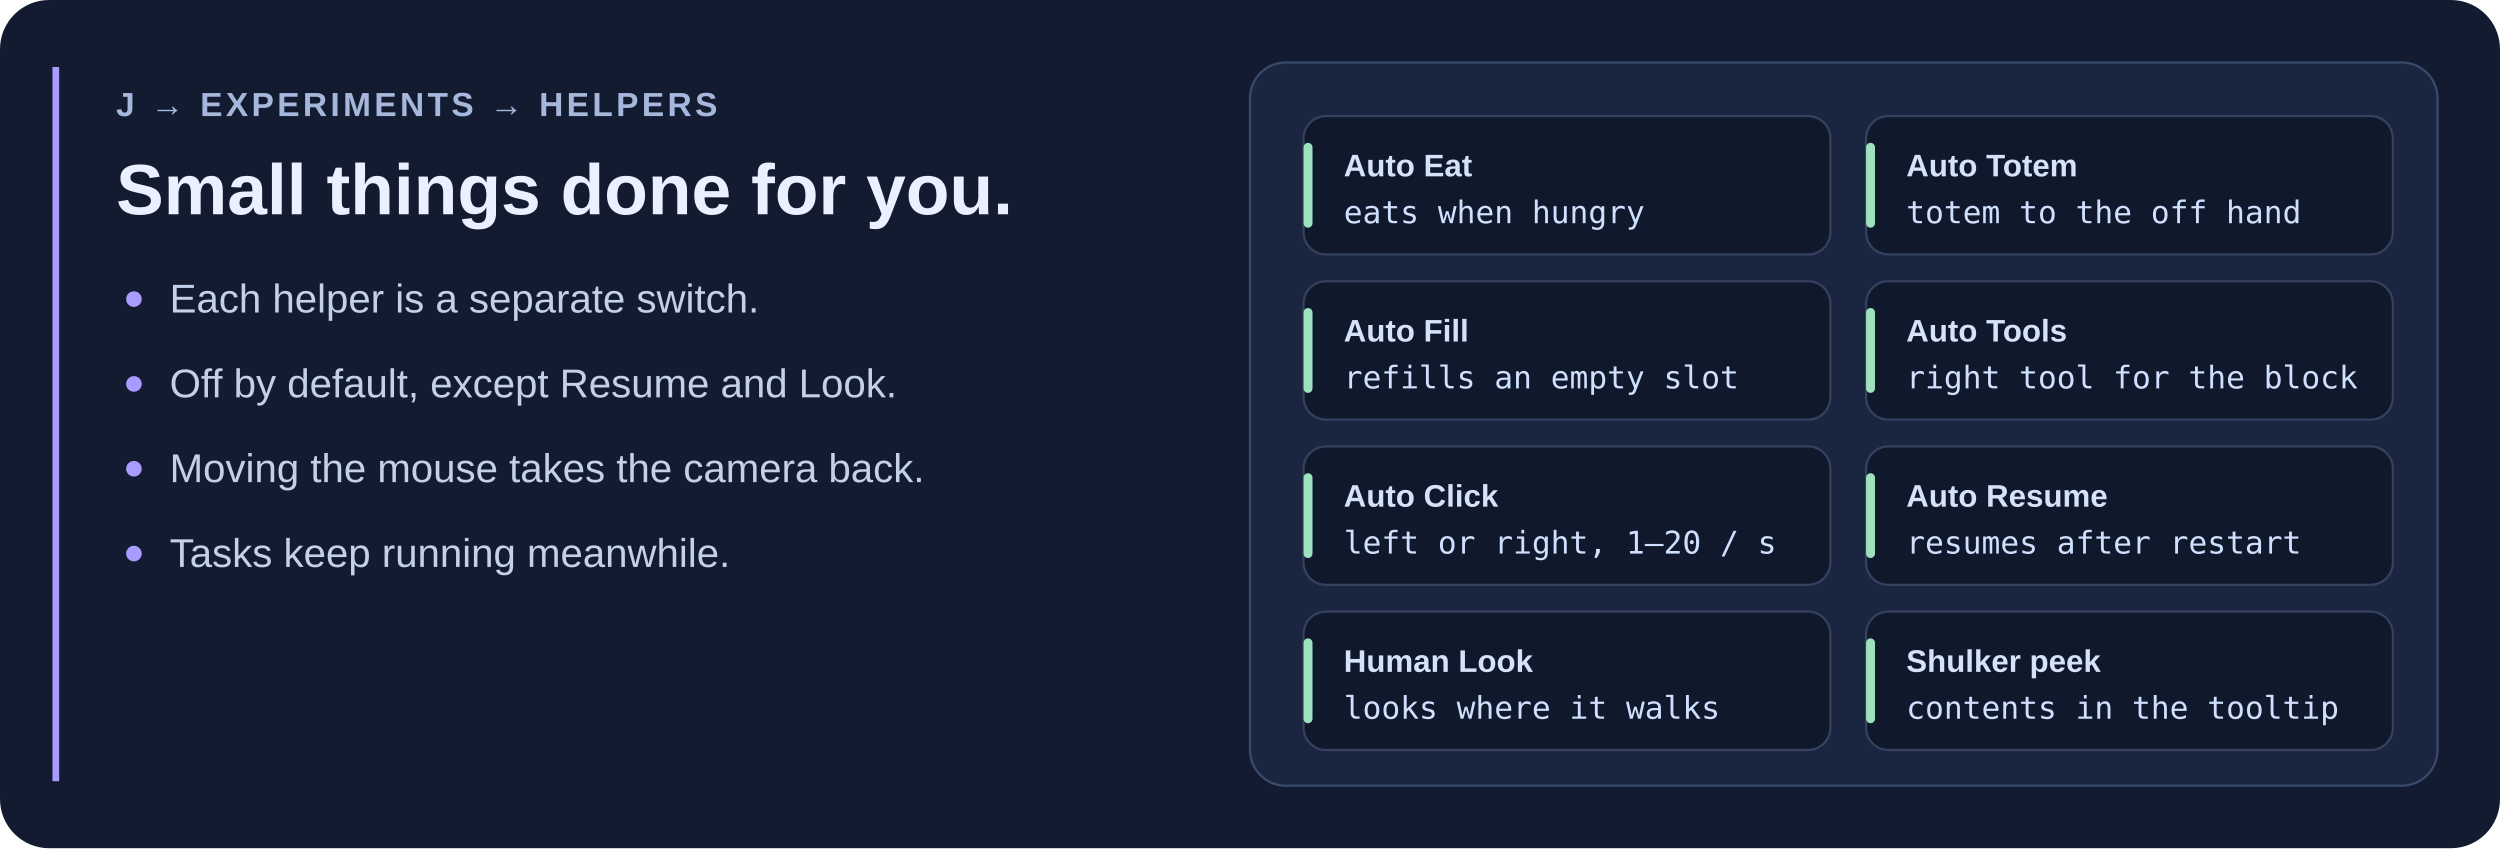
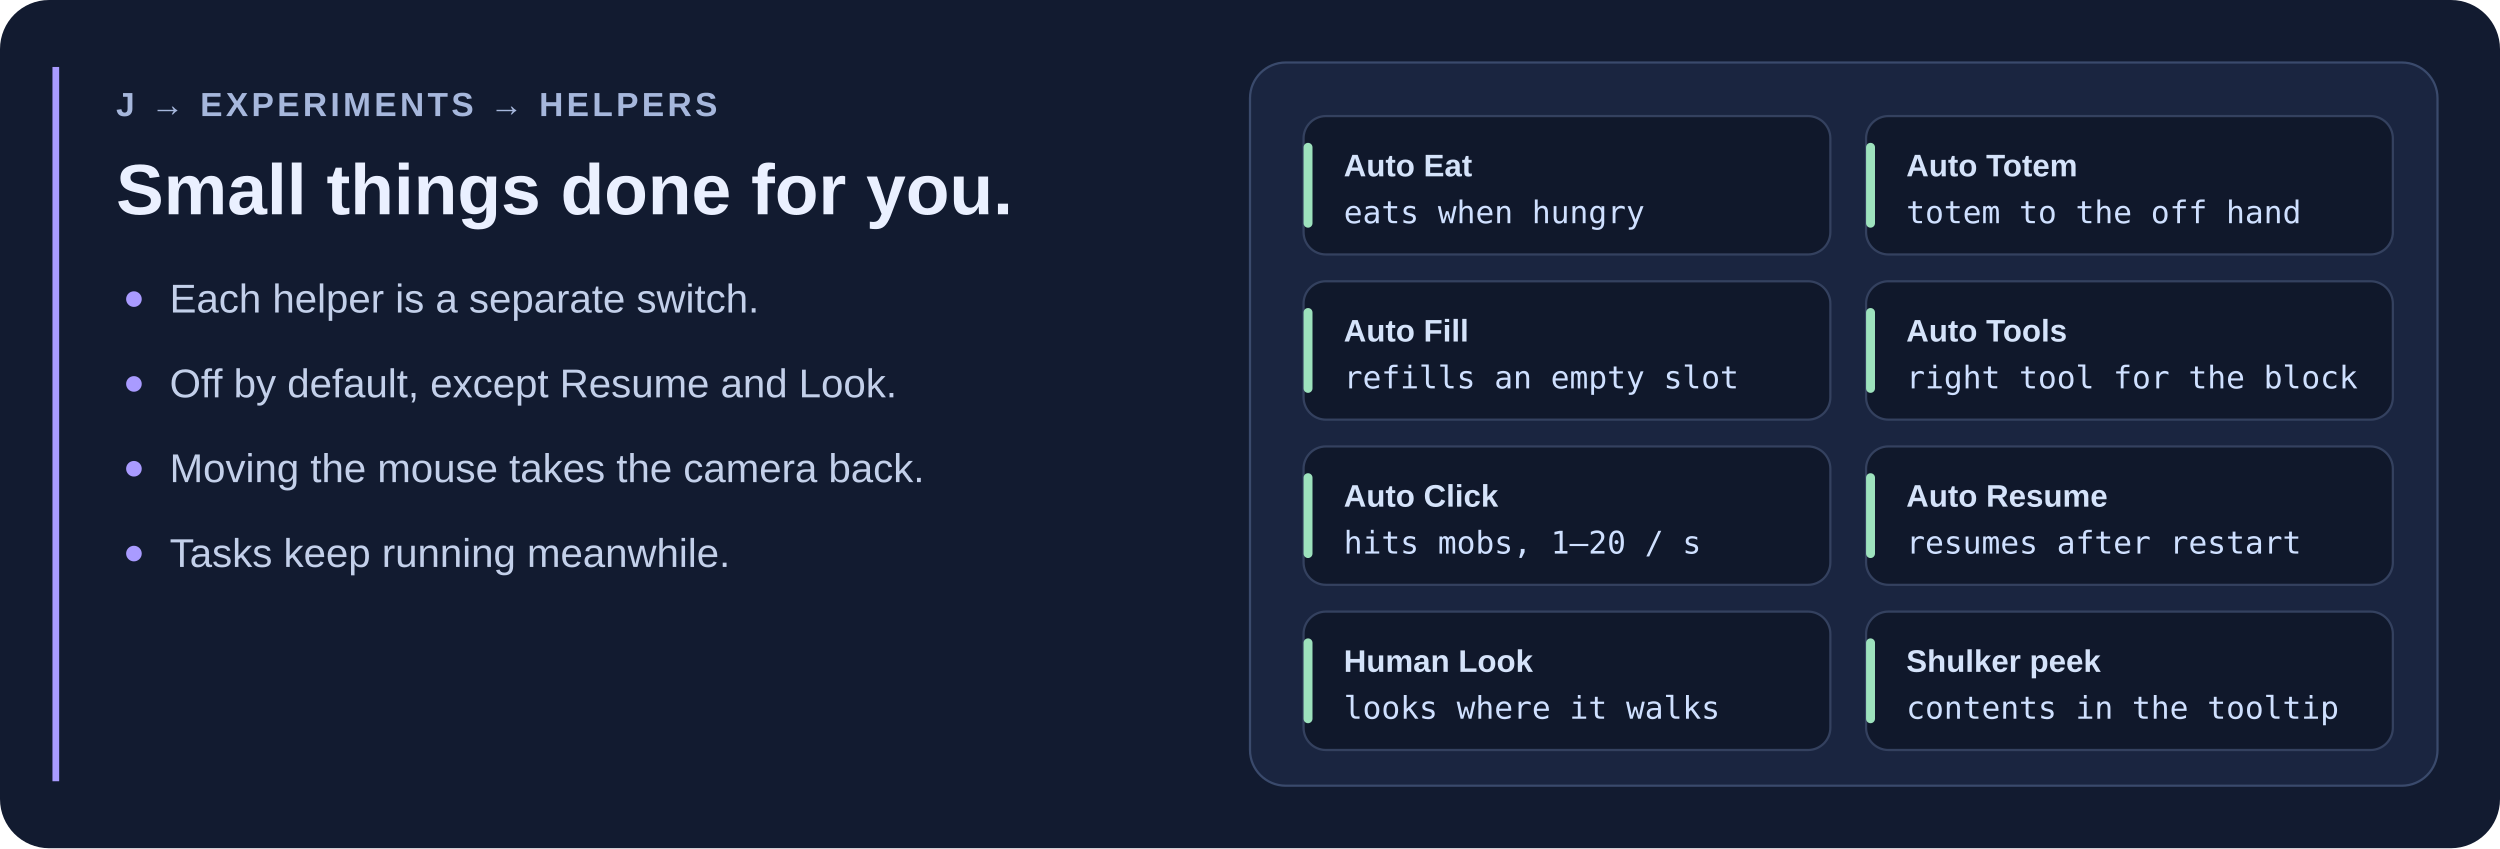
<svg xmlns="http://www.w3.org/2000/svg" width="1120" height="380" viewBox="0 0 1120 380" role="img" aria-labelledby="t">
  <style>
text{font-family:system-ui,'Segoe UI',Arial,sans-serif;fill:#eaf0ff}
.k{font-size:15px;font-weight:700;letter-spacing:1.5px;fill:#a6b7dc}
.t{font-size:32px;font-weight:750}
.s{font-size:18px;fill:#c3d0ea}
.l{font-size:14px;fill:#d5e3fa;font-weight:600}
.m{font-family:Consolas,'DejaVu Sans Mono',monospace;font-size:14px;fill:#cfe0ff}
.key{font-family:Consolas,'DejaVu Sans Mono',monospace;font-size:13px;font-weight:700;fill:#16172b}
</style>
  <rect width="1120" height="380" rx="22" fill="#121b30" />
  <path d="M25 30V350" stroke="#a99bff" stroke-width="3" />
  <text x="52" y="52" class="k">J → EXPERIMENTS → HELPERS</text>
  <text x="52" y="96" class="t">Small things done for you.</text>
  <circle cx="60" cy="134" r="3.5" fill="#a99bff" />
  <text x="76" y="140" class="s">Each helper is a separate switch.</text>
  <circle cx="60" cy="172" r="3.5" fill="#a99bff" />
  <text x="76" y="178" class="s">Off by default, except Resume and Look.</text>
  <circle cx="60" cy="210" r="3.5" fill="#a99bff" />
  <text x="76" y="216" class="s">Moving the mouse takes the camera back.</text>
  <circle cx="60" cy="248" r="3.5" fill="#a99bff" />
  <text x="76" y="254" class="s">Tasks keep running meanwhile.</text>
  <g transform="translate(560 28)">
    <rect width="532" height="324" rx="16" fill="#1a2540" stroke="#3a4a6c" />
    <rect x="24" y="24" width="236" height="62" rx="10" fill="#10182b" stroke="#34415f" />
    <rect x="24" y="36" width="4" height="38" rx="2" fill="#9de2bd" />
    <text x="42" y="51" class="l">Auto Eat</text>
    <text x="42" y="72" class="m">eats when hungry</text>
    <rect x="276" y="24" width="236" height="62" rx="10" fill="#10182b" stroke="#34415f" />
    <rect x="276" y="36" width="4" height="38" rx="2" fill="#9de2bd" />
    <text x="294" y="51" class="l">Auto Totem</text>
    <text x="294" y="72" class="m">totem to the off hand</text>
    <rect x="24" y="98" width="236" height="62" rx="10" fill="#10182b" stroke="#34415f" />
    <rect x="24" y="110" width="4" height="38" rx="2" fill="#9de2bd" />
    <text x="42" y="125" class="l">Auto Fill</text>
    <text x="42" y="146" class="m">refills an empty slot</text>
    <rect x="276" y="98" width="236" height="62" rx="10" fill="#10182b" stroke="#34415f" />
    <rect x="276" y="110" width="4" height="38" rx="2" fill="#9de2bd" />
    <text x="294" y="125" class="l">Auto Tools</text>
    <text x="294" y="146" class="m">right tool for the block</text>
    <rect x="24" y="172" width="236" height="62" rx="10" fill="#10182b" stroke="#34415f" />
    <rect x="24" y="184" width="4" height="38" rx="2" fill="#9de2bd" />
    <text x="42" y="199" class="l">Auto Click</text>
-     <text x="42" y="220" class="m">left or right, 1–20 / s</text>
+     <text x="42" y="220" class="m">hits mobs, 1–20 / s</text>
    <rect x="276" y="172" width="236" height="62" rx="10" fill="#10182b" stroke="#34415f" />
    <rect x="276" y="184" width="4" height="38" rx="2" fill="#9de2bd" />
    <text x="294" y="199" class="l">Auto Resume</text>
    <text x="294" y="220" class="m">resumes after restart</text>
    <rect x="24" y="246" width="236" height="62" rx="10" fill="#10182b" stroke="#34415f" />
    <rect x="24" y="258" width="4" height="38" rx="2" fill="#9de2bd" />
    <text x="42" y="273" class="l">Human Look</text>
    <text x="42" y="294" class="m">looks where it walks</text>
    <rect x="276" y="246" width="236" height="62" rx="10" fill="#10182b" stroke="#34415f" />
    <rect x="276" y="258" width="4" height="38" rx="2" fill="#9de2bd" />
    <text x="294" y="273" class="l">Shulker peek</text>
    <text x="294" y="294" class="m">contents in the tooltip</text>
  </g>
</svg>
